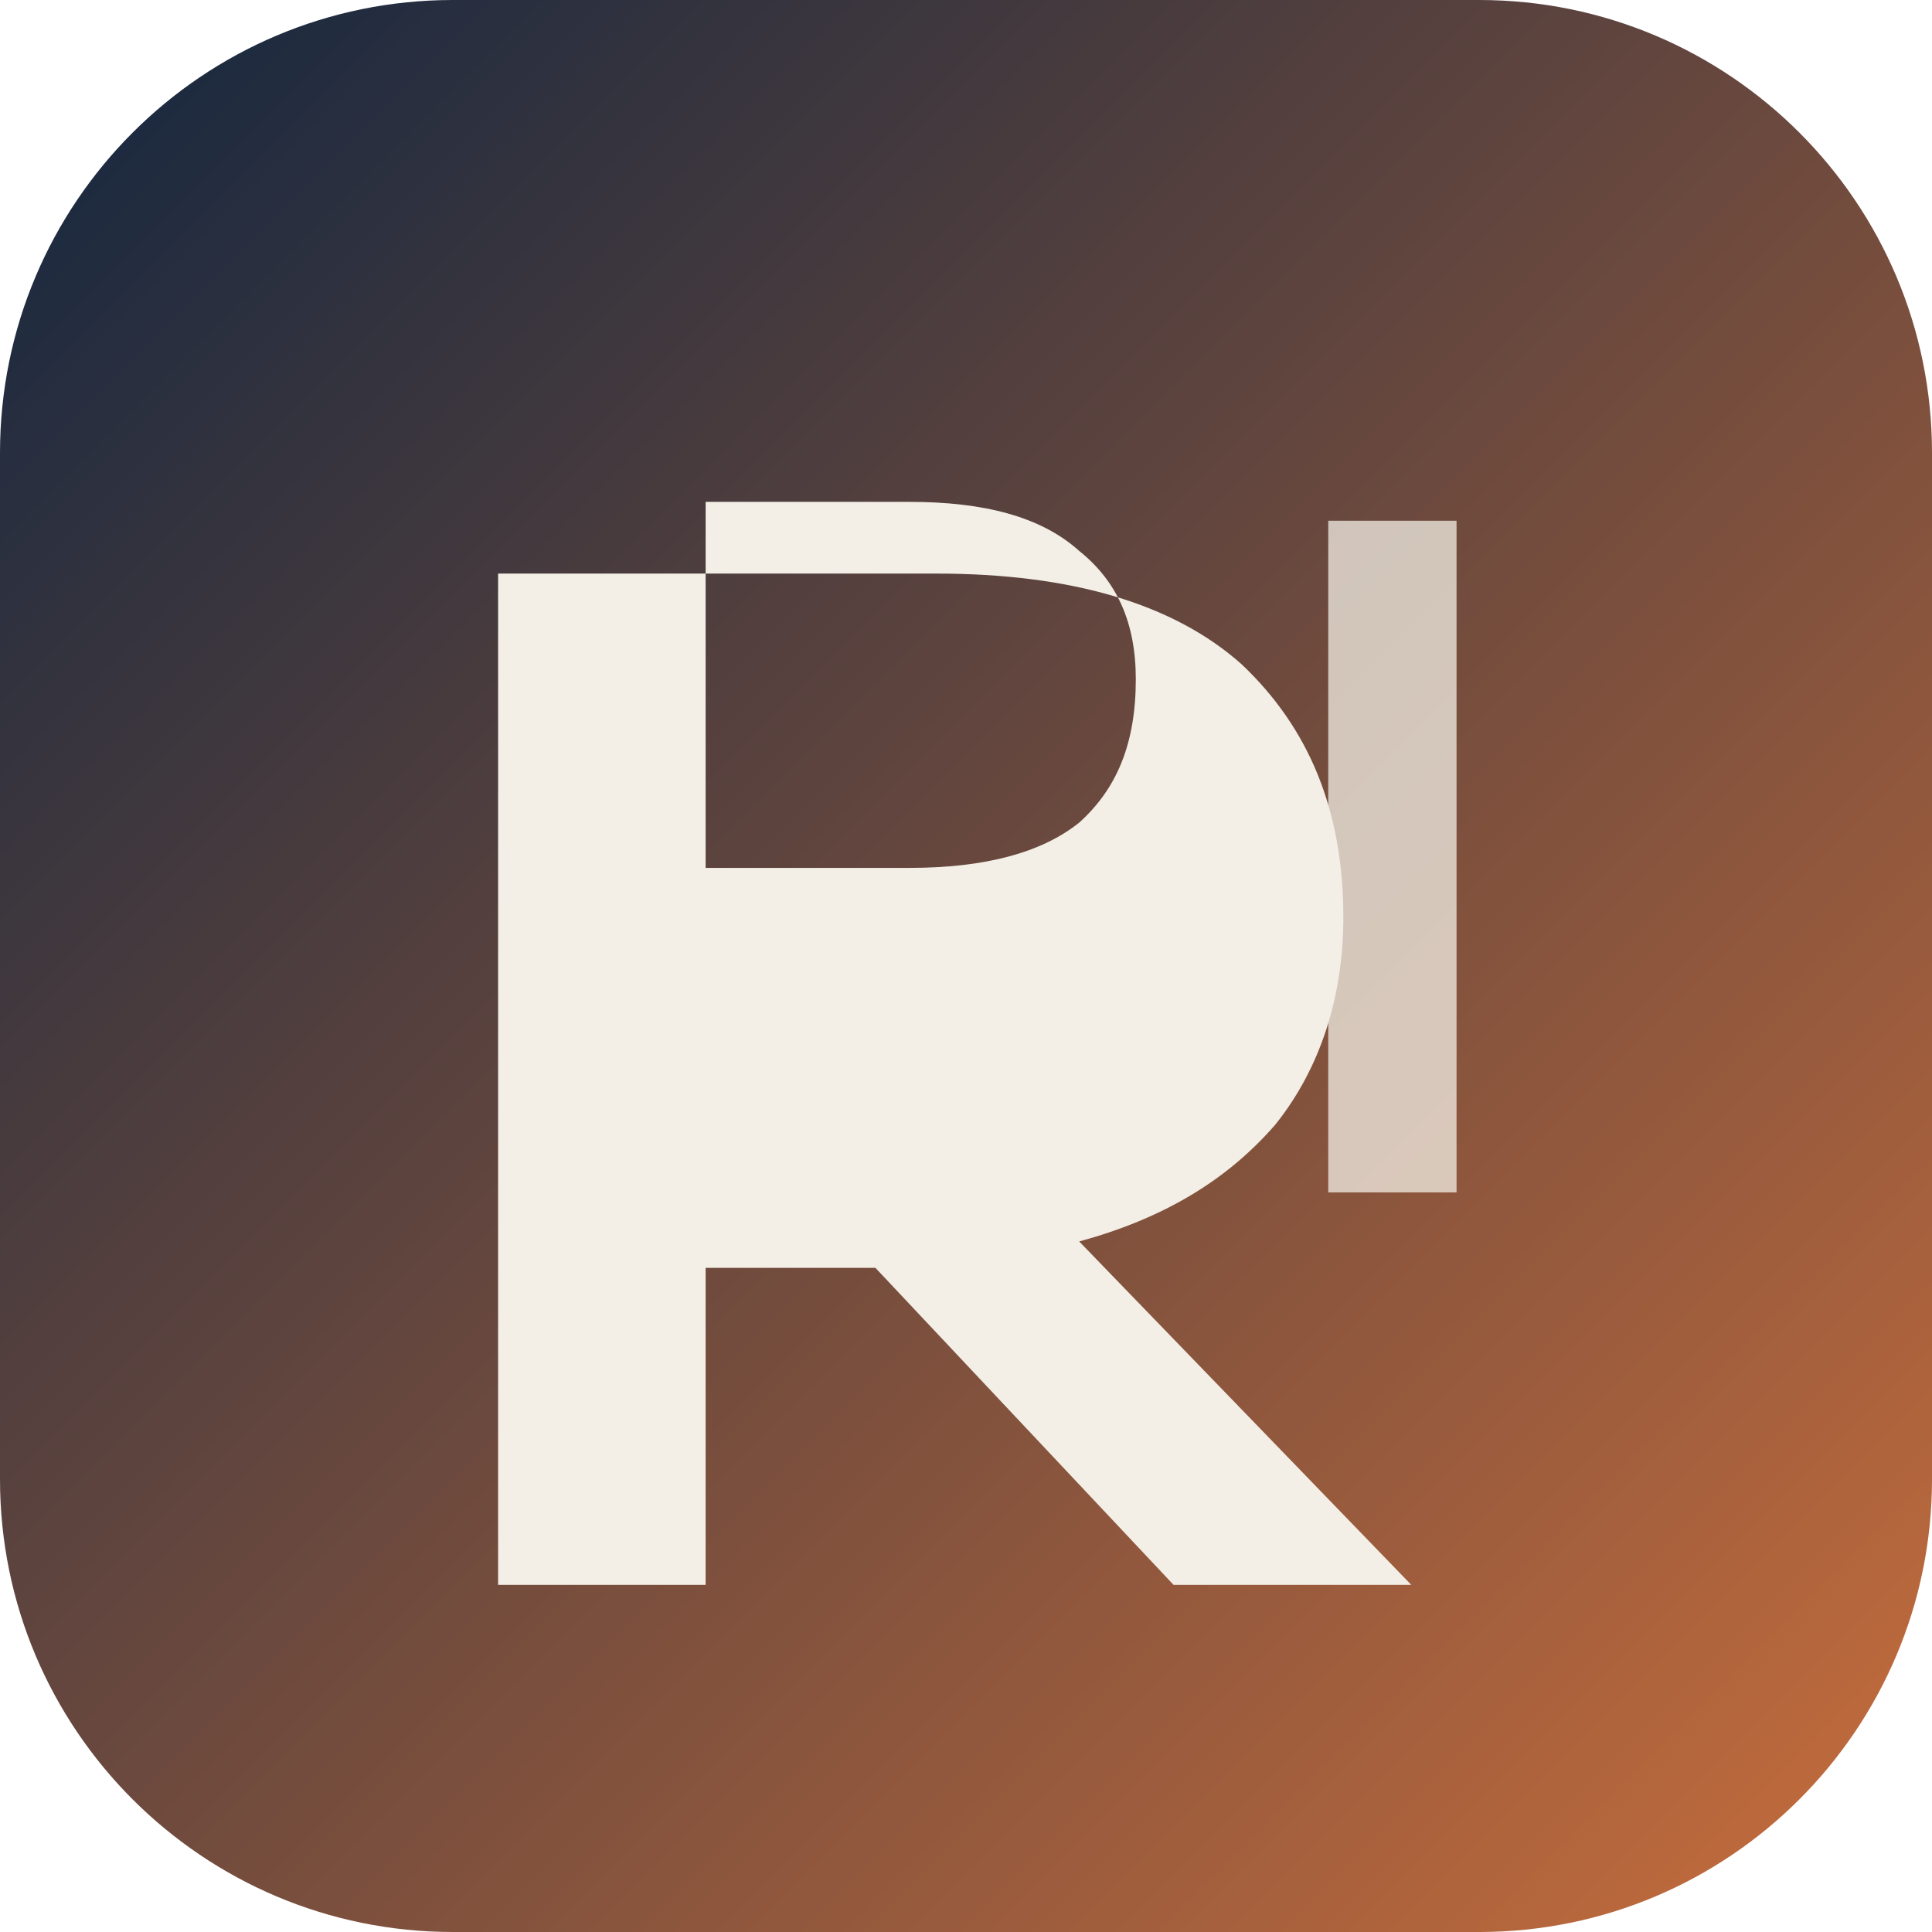
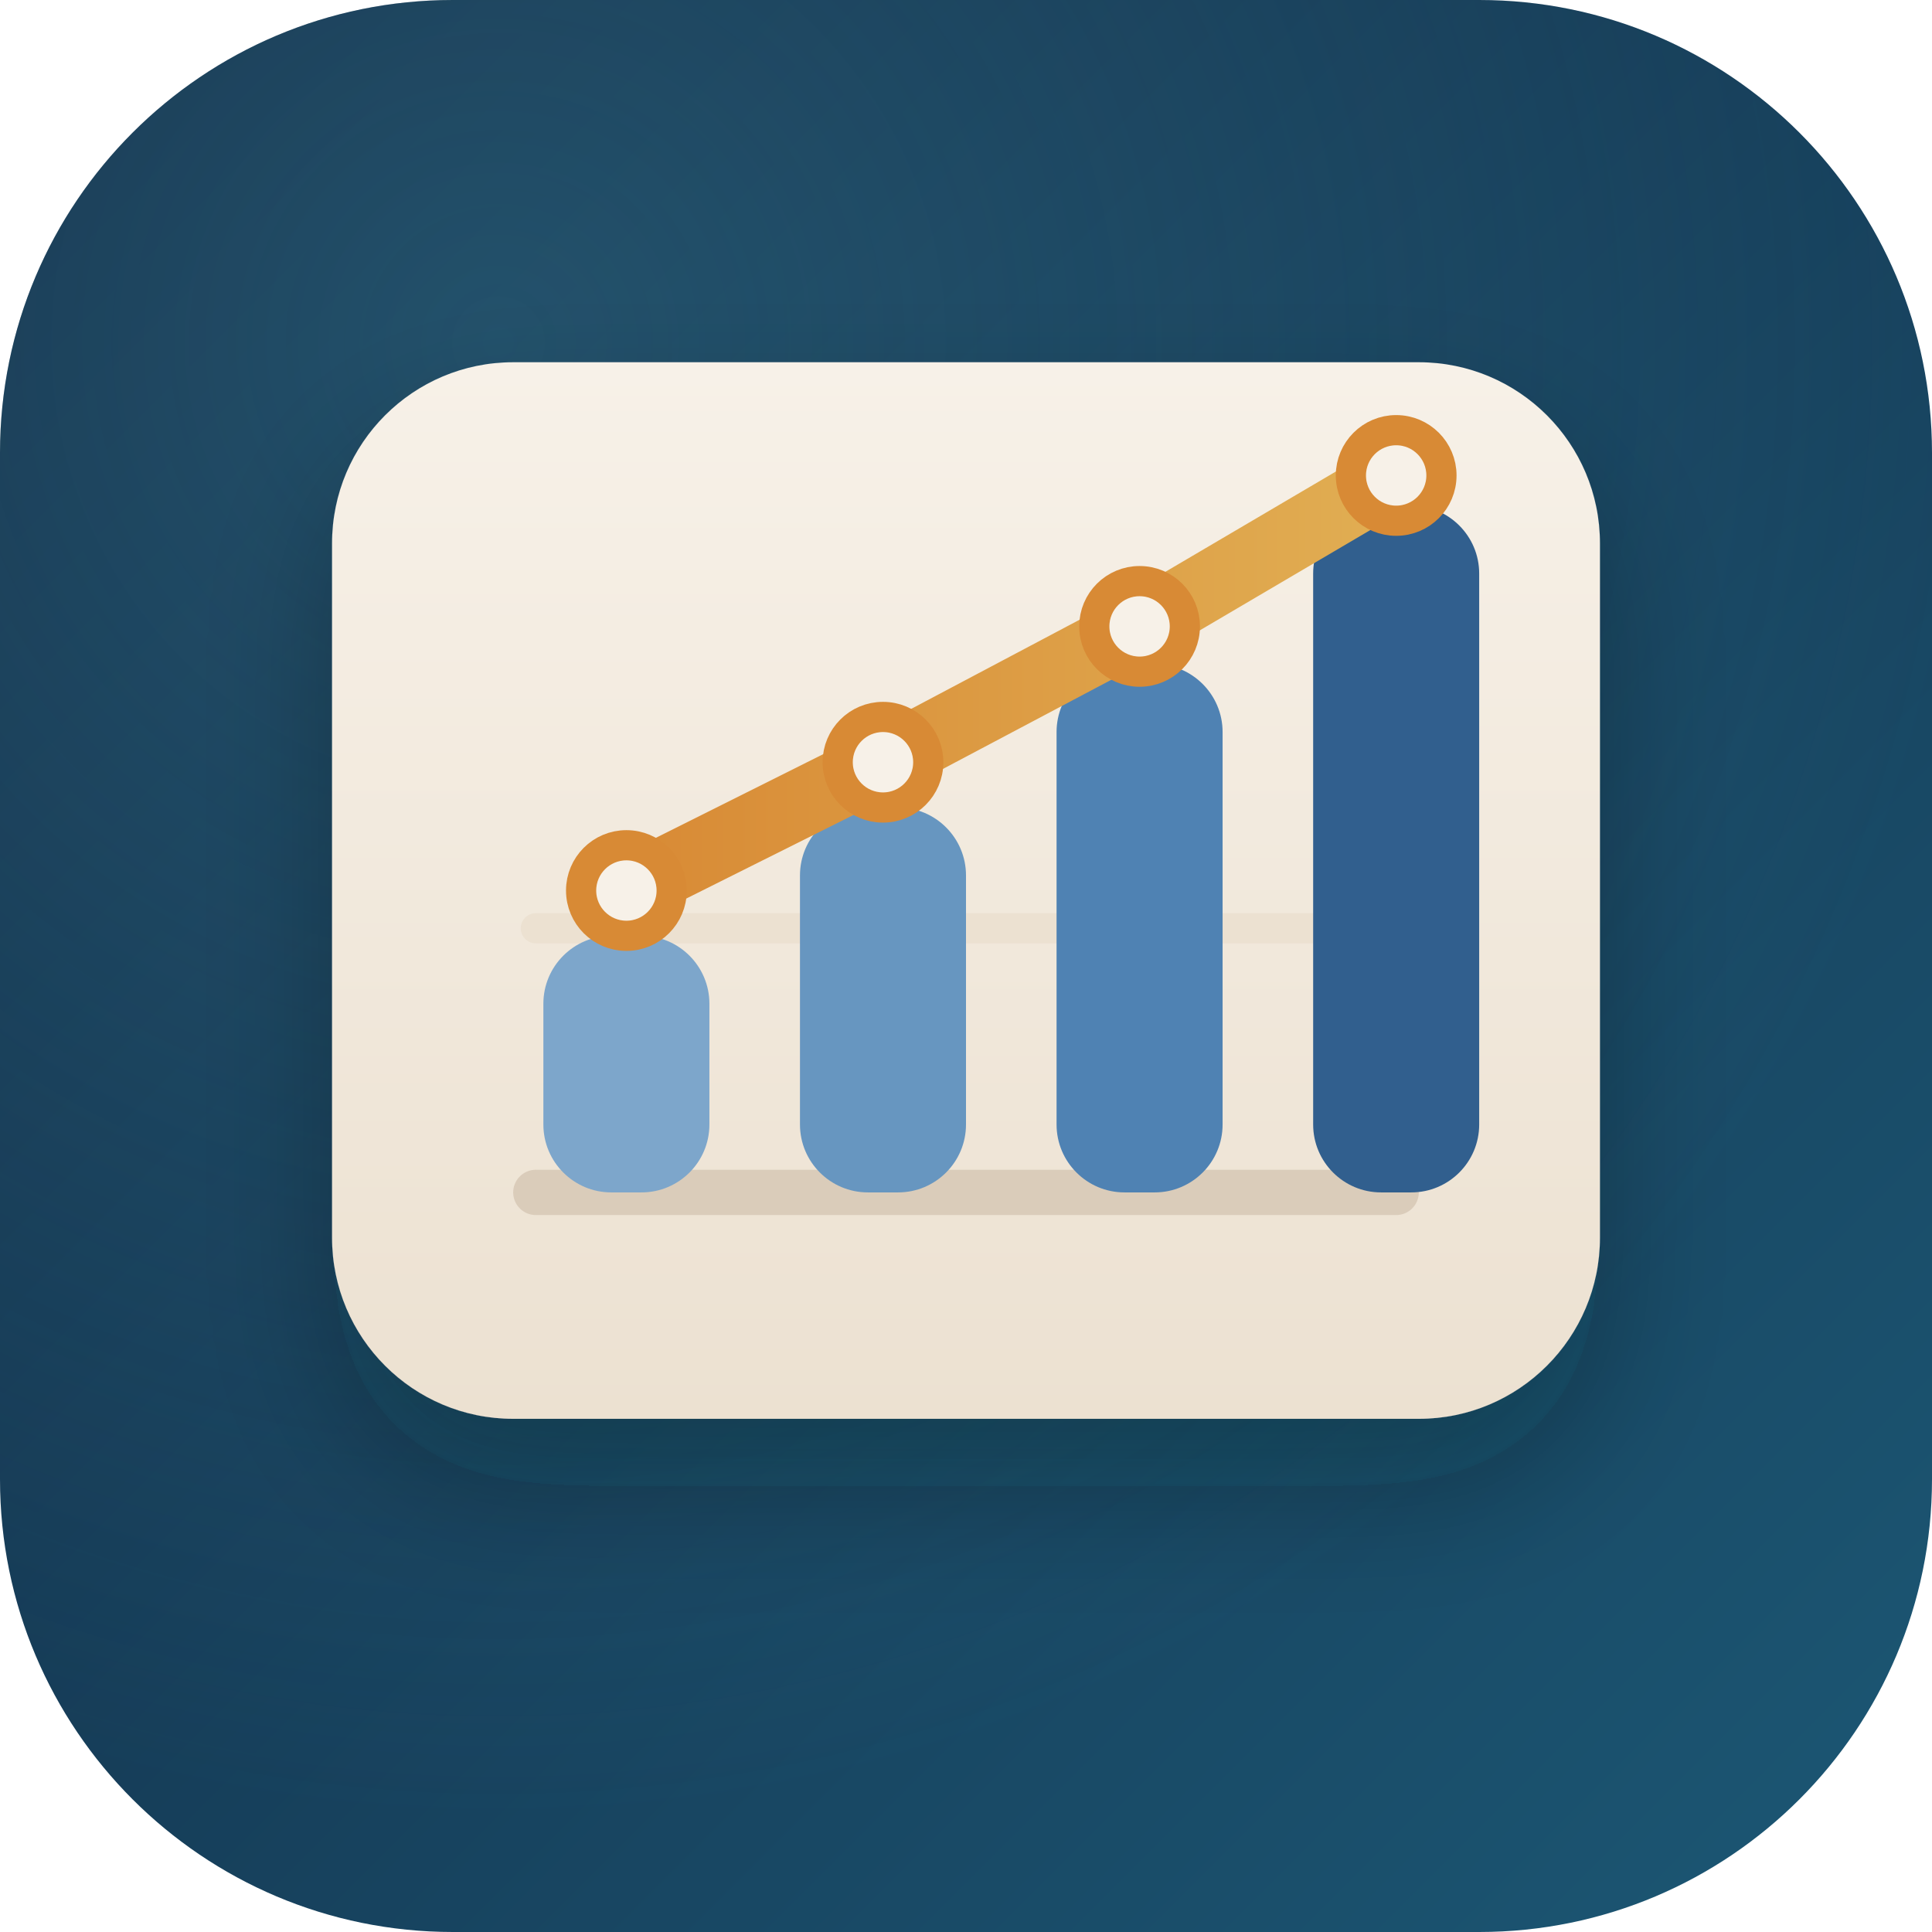
<svg xmlns="http://www.w3.org/2000/svg" viewBox="0 0 512 512">
  <defs>
-     <linearGradient id="bg" x1="0%" y1="0%" x2="100%" y2="100%">
+     <linearGradient id="bg" x1="0%" x2="100%" y1="0%" y2="100%">
      <stop offset="0%" stop-color="#10253f" />
-       <stop offset="100%" stop-color="#c96e3c" />
+       <stop offset="100%" stop-color="#1c5875" />
    </linearGradient>
+     <radialGradient id="glow" cx="26%" cy="18%" r="76%">
+       <stop offset="0%" stop-color="#4aa0b8" stop-opacity=".30" />
+       <stop offset="100%" stop-color="#4aa0b8" stop-opacity="0" />
+     </radialGradient>
+     <linearGradient id="panel" x1="0%" x2="0%" y1="0%" y2="100%">
+       <stop offset="0%" stop-color="#f7f1e8" />
+       <stop offset="100%" stop-color="#ece1d1" />
+     </linearGradient>
+     <linearGradient id="trend" x1="0%" x2="100%" y1="0%" y2="0%">
+       <stop offset="0%" stop-color="#d88a35" />
+       <stop offset="100%" stop-color="#e1ae53" />
+     </linearGradient>
+     <filter id="shadow" x="-20%" y="-20%" width="140%" height="150%">
+       <feDropShadow dx="0" dy="18" stdDeviation="18" flood-color="#081523" flood-opacity=".28" />
+     </filter>
  </defs>
  <rect width="512" height="512" rx="120" fill="url(#bg)" />
-   <path d="M132 360V152h116c36 0 63 8 81 24 18 17 27 39 27 67 0 21-6 40-18 55-13 15-30 25-52 31l88 91h-63l-79-84h-45v84h-55Zm55-130h54c20 0 35-4 45-12 10-9 15-21 15-38 0-15-5-26-15-34-10-9-25-13-45-13h-54v97Z" fill="#f3efe6" />
-   <path d="M352 138h34v178h-34z" fill="#f3efe6" opacity=".75" />
+   <rect width="512" height="512" rx="120" fill="url(#glow)" />
+   <g filter="url(#shadow)">
+     <rect x="88" y="96" width="336" height="280" rx="48" fill="url(#panel)" />
+   </g>
+   <path d="M142 316H370" fill="none" opacity=".78" stroke="#d5c5b2" stroke-linecap="round" stroke-width="12" />
+   <path d="M142 246H370" fill="none" opacity=".55" stroke="#e7dbc9" stroke-linecap="round" stroke-width="8" />
+   <rect x="144" y="248" width="44" height="68" rx="18" fill="#7da6cb" />
+   <rect x="212" y="214" width="44" height="102" rx="18" fill="#6796c0" />
+   <rect x="280" y="176" width="44" height="140" rx="18" fill="#4f82b3" />
+   <rect x="348" y="134" width="44" height="182" rx="18" fill="#315f8e" />
+   <path d="M166 236L234 202L302 166L370 126" fill="none" stroke="url(#trend)" stroke-linecap="round" stroke-linejoin="round" stroke-width="18" />
+   <circle cx="166" cy="236" r="12" fill="#f7f1e8" stroke="#d88a35" stroke-width="8" />
+   <circle cx="234" cy="202" r="12" fill="#f7f1e8" stroke="#d88a35" stroke-width="8" />
+   <circle cx="302" cy="166" r="12" fill="#f7f1e8" stroke="#d88a35" stroke-width="8" />
+   <circle cx="370" cy="126" r="12" fill="#f7f1e8" stroke="#d88a35" stroke-width="8" />
</svg>
